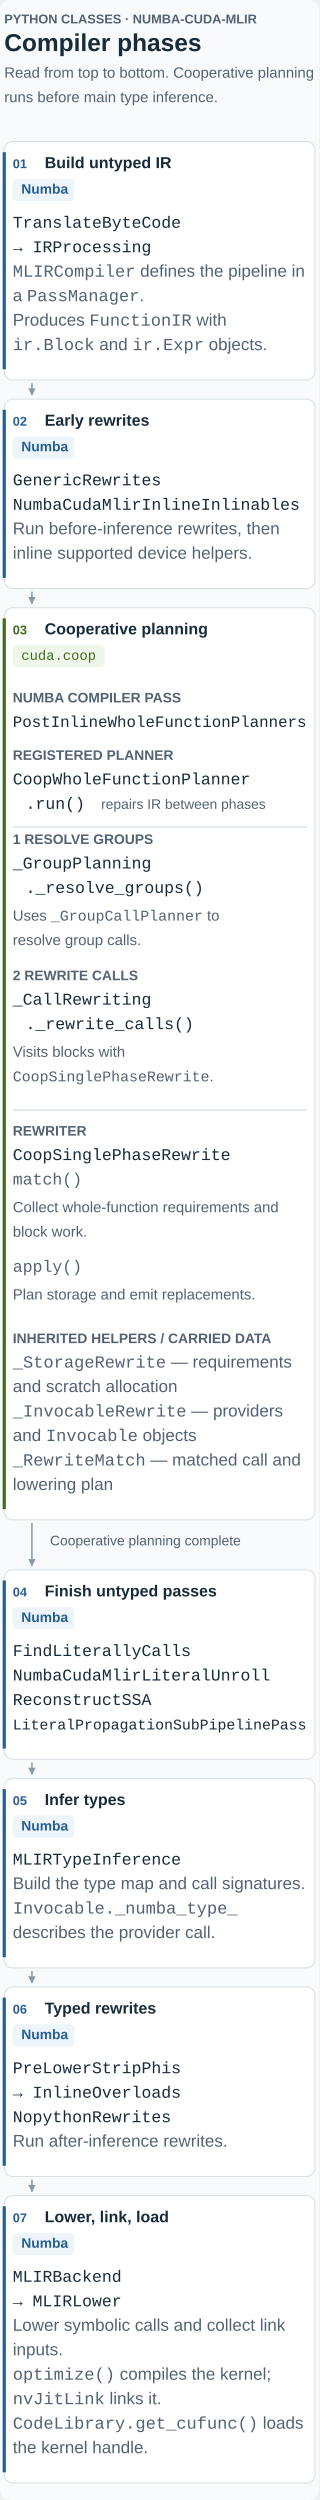
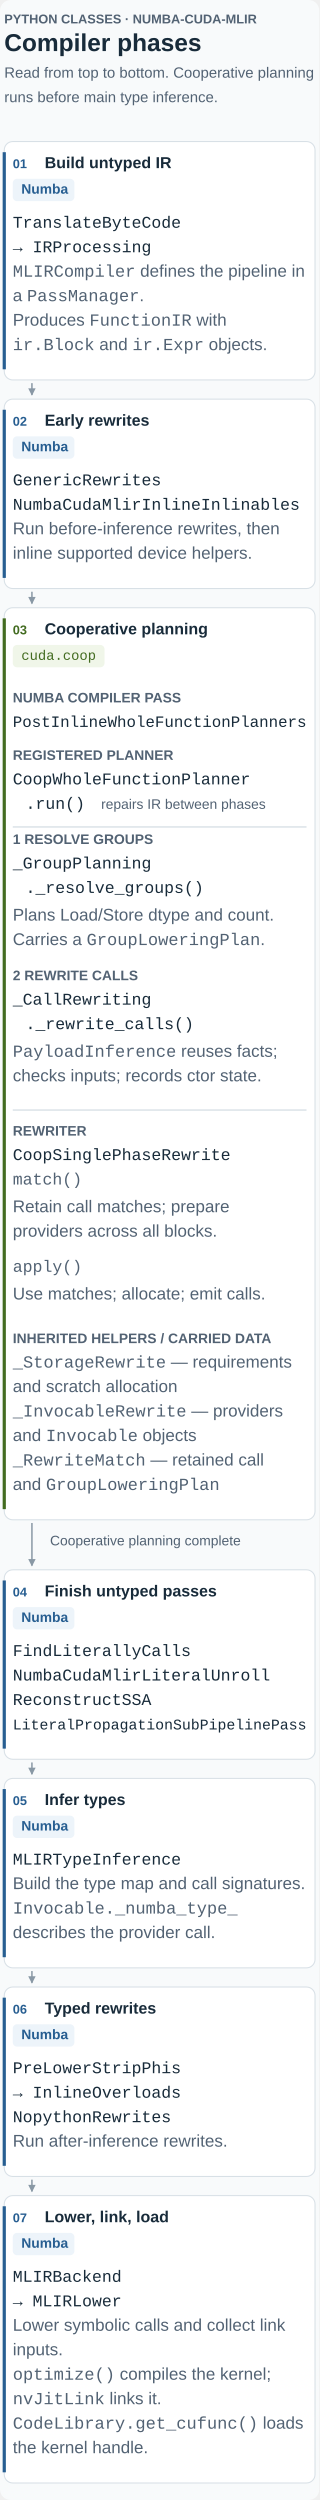
<svg xmlns="http://www.w3.org/2000/svg" role="img" aria-labelledby="title desc" viewBox="0 0 300 2349">
  <defs>
    <marker id="arrow" viewBox="0 0 8 8" refX="7" refY="4" markerWidth="5" markerHeight="5" orient="auto">
      <path d="M0 0L8 4L0 8Z" fill="#8998a5" />
    </marker>
  </defs>
  <rect width="300" height="2349" fill="#f8fafb" rx="10" />
  <text x="4" y="22" font-family="Arial, Helvetica, sans-serif" font-size="12" font-weight="700" fill="#526273">PYTHON CLASSES · NUMBA-CUDA-MLIR</text>
  <text x="4" y="48" font-family="Arial, Helvetica, sans-serif" font-size="23" font-weight="700" fill="#182b3a">Compiler phases</text>
  <text x="4" y="73" font-family="Arial, Helvetica, sans-serif" font-size="14" font-weight="400" fill="#526273">Read</text>
  <text x="37.469" y="73" font-family="Arial, Helvetica, sans-serif" font-size="14" font-weight="400" fill="#526273"> </text>
  <text x="41.358" y="73" font-family="Arial, Helvetica, sans-serif" font-size="14" font-weight="400" fill="#526273">from</text>
  <text x="69.358" y="73" font-family="Arial, Helvetica, sans-serif" font-size="14" font-weight="400" fill="#526273"> </text>
  <text x="73.247" y="73" font-family="Arial, Helvetica, sans-serif" font-size="14" font-weight="400" fill="#526273">top</text>
  <text x="92.708" y="73" font-family="Arial, Helvetica, sans-serif" font-size="14" font-weight="400" fill="#526273"> </text>
  <text x="96.597" y="73" font-family="Arial, Helvetica, sans-serif" font-size="14" font-weight="400" fill="#526273">to</text>
  <text x="108.272" y="73" font-family="Arial, Helvetica, sans-serif" font-size="14" font-weight="400" fill="#526273"> </text>
  <text x="112.161" y="73" font-family="Arial, Helvetica, sans-serif" font-size="14" font-weight="400" fill="#526273">bottom.</text>
  <text x="158.848" y="73" font-family="Arial, Helvetica, sans-serif" font-size="14" font-weight="400" fill="#526273"> </text>
  <text x="162.737" y="73" font-family="Arial, Helvetica, sans-serif" font-size="14" font-weight="400" fill="#526273">Cooperative</text>
  <text x="238.227" y="73" font-family="Arial, Helvetica, sans-serif" font-size="14" font-weight="400" fill="#526273"> </text>
  <text x="242.116" y="73" font-family="Arial, Helvetica, sans-serif" font-size="14" font-weight="400" fill="#526273">planning</text>
  <text x="4" y="96" font-family="Arial, Helvetica, sans-serif" font-size="14" font-weight="400" fill="#526273">runs</text>
  <text x="31.234" y="96" font-family="Arial, Helvetica, sans-serif" font-size="14" font-weight="400" fill="#526273"> </text>
  <text x="35.123" y="96" font-family="Arial, Helvetica, sans-serif" font-size="14" font-weight="400" fill="#526273">before</text>
  <text x="74.819" y="96" font-family="Arial, Helvetica, sans-serif" font-size="14" font-weight="400" fill="#526273"> </text>
  <text x="78.708" y="96" font-family="Arial, Helvetica, sans-serif" font-size="14" font-weight="400" fill="#526273">main</text>
  <text x="109.053" y="96" font-family="Arial, Helvetica, sans-serif" font-size="14" font-weight="400" fill="#526273"> </text>
  <text x="112.942" y="96" font-family="Arial, Helvetica, sans-serif" font-size="14" font-weight="400" fill="#526273">type</text>
  <text x="139.403" y="96" font-family="Arial, Helvetica, sans-serif" font-size="14" font-weight="400" fill="#526273"> </text>
  <text x="143.292" y="96" font-family="Arial, Helvetica, sans-serif" font-size="14" font-weight="400" fill="#526273">inference.</text>
  <rect x="4" y="133" width="292" height="224" rx="8" fill="white" stroke="#d8e0e6" />
  <path d="M4 143V347" stroke="#275e91" stroke-width="3" />
  <g data-node="Build untyped IR" role="group" aria-label="Build untyped IR">
    <text x="12" y="158" font-family="Arial, Helvetica, sans-serif" font-size="12" font-weight="700" fill="#275e91">01</text>
    <text x="42" y="158" font-family="Arial, Helvetica, sans-serif" font-size="15" font-weight="700" fill="#182b3a">Build untyped IR</text>
    <rect x="12" y="168" width="57.906" height="21" rx="4" fill="#edf4fa" stroke="none" />
    <text x="20" y="182" font-family="Arial, Helvetica, sans-serif" font-size="13" font-weight="700" fill="#275e91">Numba</text>
    <text x="12" y="214" font-family="'Liberation Mono', Consolas, monospace" font-size="15.5" font-weight="400" fill="#182b3a" data-code="true">TranslateByteCode</text>
    <text x="12" y="237" font-family="'Liberation Mono', Consolas, monospace" font-size="15.5" font-weight="400" fill="#182b3a" data-code="true">→ IRProcessing</text>
    <text x="12" y="260" font-family="'Liberation Mono', Consolas, monospace" font-size="16" font-weight="400" fill="#526273" data-code="true">MLIRCompiler</text>
    <text x="127.219" y="260" font-family="Arial, Helvetica, sans-serif" font-size="16" font-weight="400" fill="#526273"> </text>
    <text x="131.664" y="260" font-family="Arial, Helvetica, sans-serif" font-size="16" font-weight="400" fill="#526273">defines</text>
    <text x="183.258" y="260" font-family="Arial, Helvetica, sans-serif" font-size="16" font-weight="400" fill="#526273"> </text>
    <text x="187.703" y="260" font-family="Arial, Helvetica, sans-serif" font-size="16" font-weight="400" fill="#526273">the</text>
    <text x="209.945" y="260" font-family="Arial, Helvetica, sans-serif" font-size="16" font-weight="400" fill="#526273"> </text>
    <text x="214.391" y="260" font-family="Arial, Helvetica, sans-serif" font-size="16" font-weight="400" fill="#526273">pipeline</text>
    <text x="269.547" y="260" font-family="Arial, Helvetica, sans-serif" font-size="16" font-weight="400" fill="#526273"> </text>
    <text x="273.992" y="260" font-family="Arial, Helvetica, sans-serif" font-size="16" font-weight="400" fill="#526273">in</text>
    <text x="12" y="283" font-family="Arial, Helvetica, sans-serif" font-size="16" font-weight="400" fill="#526273">a</text>
    <text x="20.898" y="283" font-family="Arial, Helvetica, sans-serif" font-size="16" font-weight="400" fill="#526273"> </text>
    <text x="25.344" y="283" font-family="'Liberation Mono', Consolas, monospace" font-size="16" font-weight="400" fill="#526273" data-code="true">PassManager</text>
    <text x="130.961" y="283" font-family="Arial, Helvetica, sans-serif" font-size="16" font-weight="400" fill="#526273">.</text>
    <text x="12" y="306" font-family="Arial, Helvetica, sans-serif" font-size="16" font-weight="400" fill="#526273">Produces</text>
    <text x="79.594" y="306" font-family="Arial, Helvetica, sans-serif" font-size="16" font-weight="400" fill="#526273"> </text>
    <text x="84.039" y="306" font-family="'Liberation Mono', Consolas, monospace" font-size="16" font-weight="400" fill="#526273" data-code="true">FunctionIR</text>
    <text x="180.055" y="306" font-family="Arial, Helvetica, sans-serif" font-size="16" font-weight="400" fill="#526273"> </text>
    <text x="184.5" y="306" font-family="Arial, Helvetica, sans-serif" font-size="16" font-weight="400" fill="#526273">with</text>
    <text x="212.953" y="306" font-family="Arial, Helvetica, sans-serif" font-size="16" font-weight="400" fill="#526273"> </text>
    <text x="12" y="329" font-family="'Liberation Mono', Consolas, monospace" font-size="16" font-weight="400" fill="#526273" data-code="true">ir.Block</text>
    <text x="88.812" y="329" font-family="Arial, Helvetica, sans-serif" font-size="16" font-weight="400" fill="#526273"> </text>
    <text x="93.258" y="329" font-family="Arial, Helvetica, sans-serif" font-size="16" font-weight="400" fill="#526273">and</text>
    <text x="119.953" y="329" font-family="Arial, Helvetica, sans-serif" font-size="16" font-weight="400" fill="#526273"> </text>
    <text x="124.398" y="329" font-family="'Liberation Mono', Consolas, monospace" font-size="16" font-weight="400" fill="#526273" data-code="true">ir.Expr</text>
    <text x="191.609" y="329" font-family="Arial, Helvetica, sans-serif" font-size="16" font-weight="400" fill="#526273"> </text>
    <text x="196.055" y="329" font-family="Arial, Helvetica, sans-serif" font-size="16" font-weight="400" fill="#526273">objects.</text>
  </g>
  <path d="M30 360V371" stroke="#8998a5" stroke-width="1.4" fill="none" marker-end="url(#arrow)" />
  <rect x="4" y="375" width="292" height="178" rx="8" fill="white" stroke="#d8e0e6" />
  <path d="M4 385V543" stroke="#275e91" stroke-width="3" />
  <g data-node="Early rewrites" role="group" aria-label="Early rewrites">
    <text x="12" y="400" font-family="Arial, Helvetica, sans-serif" font-size="12" font-weight="700" fill="#275e91">02</text>
    <text x="42" y="400" font-family="Arial, Helvetica, sans-serif" font-size="15" font-weight="700" fill="#182b3a">Early rewrites</text>
    <rect x="12" y="410" width="57.906" height="21" rx="4" fill="#edf4fa" stroke="none" />
    <text x="20" y="424" font-family="Arial, Helvetica, sans-serif" font-size="13" font-weight="700" fill="#275e91">Numba</text>
    <text x="12" y="456" font-family="'Liberation Mono', Consolas, monospace" font-size="15.5" font-weight="400" fill="#182b3a" data-code="true">GenericRewrites</text>
    <text x="12" y="479" font-family="'Liberation Mono', Consolas, monospace" font-size="15.5" font-weight="400" fill="#182b3a" data-code="true">NumbaCudaMlirInlineInlinables</text>
    <text x="12" y="502" font-family="Arial, Helvetica, sans-serif" font-size="16" font-weight="400" fill="#526273">Run</text>
    <text x="41.352" y="502" font-family="Arial, Helvetica, sans-serif" font-size="16" font-weight="400" fill="#526273"> </text>
    <text x="45.797" y="502" font-family="Arial, Helvetica, sans-serif" font-size="16" font-weight="400" fill="#526273">before-inference</text>
    <text x="162.312" y="502" font-family="Arial, Helvetica, sans-serif" font-size="16" font-weight="400" fill="#526273"> </text>
    <text x="166.758" y="502" font-family="Arial, Helvetica, sans-serif" font-size="16" font-weight="400" fill="#526273">rewrites,</text>
    <text x="227.211" y="502" font-family="Arial, Helvetica, sans-serif" font-size="16" font-weight="400" fill="#526273"> </text>
    <text x="231.656" y="502" font-family="Arial, Helvetica, sans-serif" font-size="16" font-weight="400" fill="#526273">then</text>
    <text x="262.797" y="502" font-family="Arial, Helvetica, sans-serif" font-size="16" font-weight="400" fill="#526273"> </text>
    <text x="12" y="525" font-family="Arial, Helvetica, sans-serif" font-size="16" font-weight="400" fill="#526273">inline</text>
    <text x="49.359" y="525" font-family="Arial, Helvetica, sans-serif" font-size="16" font-weight="400" fill="#526273"> </text>
    <text x="53.805" y="525" font-family="Arial, Helvetica, sans-serif" font-size="16" font-weight="400" fill="#526273">supported</text>
    <text x="124.969" y="525" font-family="Arial, Helvetica, sans-serif" font-size="16" font-weight="400" fill="#526273"> </text>
    <text x="129.414" y="525" font-family="Arial, Helvetica, sans-serif" font-size="16" font-weight="400" fill="#526273">device</text>
    <text x="175.664" y="525" font-family="Arial, Helvetica, sans-serif" font-size="16" font-weight="400" fill="#526273"> </text>
    <text x="180.109" y="525" font-family="Arial, Helvetica, sans-serif" font-size="16" font-weight="400" fill="#526273">helpers.</text>
  </g>
  <path d="M30 556V567" stroke="#8998a5" stroke-width="1.4" fill="none" marker-end="url(#arrow)" />
  <rect x="4" y="571" width="292" height="857" rx="8" fill="white" stroke="#d8e0e6" />
  <path d="M4 581V1418" stroke="#426b20" stroke-width="3" />
  <g data-node="Cooperative planning" role="group" aria-label="Cooperative planning">
    <text x="12" y="596" font-family="Arial, Helvetica, sans-serif" font-size="12" font-weight="700" fill="#426b20">03</text>
    <text x="42" y="596" font-family="Arial, Helvetica, sans-serif" font-size="15" font-weight="700" fill="#182b3a">Cooperative planning</text>
    <rect x="12" y="606" width="86.214" height="21" rx="4" fill="#f0f6e9" stroke="none" />
    <text x="20" y="620" font-family="'Liberation Mono', Consolas, monospace" font-size="13" font-weight="400" fill="#426b20" data-code="true">cuda.coop</text>
    <text x="12" y="660" font-family="Arial, Helvetica, sans-serif" font-size="13" font-weight="700" fill="#526273">NUMBA COMPILER PASS</text>
    <text x="12" y="683" font-family="'Liberation Mono', Consolas, monospace" font-size="14.836" font-weight="400" fill="#182b3a" data-code="true">PostInlineWholeFunctionPlanners</text>
    <text x="12" y="714" font-family="Arial, Helvetica, sans-serif" font-size="13" font-weight="700" fill="#526273">REGISTERED PLANNER</text>
    <text x="12" y="737" font-family="'Liberation Mono', Consolas, monospace" font-size="15.5" font-weight="400" fill="#182b3a" data-code="true">CoopWholeFunctionPlanner</text>
    <text x="24" y="760" font-family="'Liberation Mono', Consolas, monospace" font-size="15.5" font-weight="400" fill="#182b3a" data-code="true">.run()</text>
    <text x="95" y="760" font-family="Arial, Helvetica, sans-serif" font-size="13" font-weight="400" fill="#526273">repairs IR between phases</text>
    <path d="M12 777L288 777" stroke="#d8e0e6" stroke-width="1.3" fill="none" />
    <text x="12" y="793" font-family="Arial, Helvetica, sans-serif" font-size="13" font-weight="700" fill="#526273">1  RESOLVE GROUPS</text>
    <text x="12" y="816" font-family="'Liberation Mono', Consolas, monospace" font-size="15.5" font-weight="400" fill="#182b3a" data-code="true">_GroupPlanning</text>
    <text x="24" y="839" font-family="'Liberation Mono', Consolas, monospace" font-size="15.5" font-weight="400" fill="#182b3a" data-code="true">._resolve_groups()</text>
-     <text x="12" y="865" font-family="Arial, Helvetica, sans-serif" font-size="14" font-weight="400" fill="#526273">Uses <tspan font-family="'Liberation Mono', Consolas, monospace" data-code="true">_GroupCallPlanner</tspan> to</text>
-     <text x="12" y="888" font-family="Arial, Helvetica, sans-serif" font-size="14" font-weight="400" fill="#526273">resolve group calls.</text>
+     <text x="12" y="865" font-family="Arial, Helvetica, sans-serif" font-size="16" font-weight="400" fill="#526273">Plans Load/Store dtype and count.</text>
+     <text x="12" y="888" font-family="Arial, Helvetica, sans-serif" font-size="16" font-weight="400" fill="#526273">Carries a <tspan font-family="'Liberation Mono', Consolas, monospace" data-code="true">GroupLoweringPlan</tspan>.</text>
    <text x="12" y="921" font-family="Arial, Helvetica, sans-serif" font-size="13" font-weight="700" fill="#526273">2  REWRITE CALLS</text>
    <text x="12" y="944" font-family="'Liberation Mono', Consolas, monospace" font-size="15.5" font-weight="400" fill="#182b3a" data-code="true">_CallRewriting</text>
    <text x="24" y="967" font-family="'Liberation Mono', Consolas, monospace" font-size="15.5" font-weight="400" fill="#182b3a" data-code="true">._rewrite_calls()</text>
-     <text x="12" y="993" font-family="Arial, Helvetica, sans-serif" font-size="14" font-weight="400" fill="#526273">Visits</text>
-     <text x="45.195" y="993" font-family="Arial, Helvetica, sans-serif" font-size="14" font-weight="400" fill="#526273"> </text>
-     <text x="49.084" y="993" font-family="Arial, Helvetica, sans-serif" font-size="14" font-weight="400" fill="#526273">blocks</text>
-     <text x="88.767" y="993" font-family="Arial, Helvetica, sans-serif" font-size="14" font-weight="400" fill="#526273"> </text>
-     <text x="92.656" y="993" font-family="Arial, Helvetica, sans-serif" font-size="14" font-weight="400" fill="#526273">with</text>
-     <text x="117.553" y="993" font-family="Arial, Helvetica, sans-serif" font-size="14" font-weight="400" fill="#526273"> </text>
-     <text x="12" y="1016" font-family="'Liberation Mono', Consolas, monospace" font-size="14" font-weight="400" fill="#526273" data-code="true">CoopSinglePhaseRewrite</text>
-     <text x="196.834" y="1016" font-family="Arial, Helvetica, sans-serif" font-size="14" font-weight="400" fill="#526273">.</text>
+     <text x="12" y="993" font-family="Arial, Helvetica, sans-serif" font-size="16" font-weight="400" fill="#526273">
+       <tspan font-family="'Liberation Mono', Consolas, monospace" data-code="true">PayloadInference</tspan> reuses facts;</text>
+     <text x="12" y="1016" font-family="Arial, Helvetica, sans-serif" font-size="16" font-weight="400" fill="#526273">checks inputs; records ctor state.</text>
    <path d="M12 1043L288 1043" stroke="#d8e0e6" stroke-width="1.3" fill="none" />
    <text x="12" y="1067" font-family="Arial, Helvetica, sans-serif" font-size="13" font-weight="700" fill="#526273">REWRITER</text>
    <text x="12" y="1090" font-family="'Liberation Mono', Consolas, monospace" font-size="15.5" font-weight="400" fill="#182b3a" data-code="true">CoopSinglePhaseRewrite</text>
    <text x="12" y="1113" font-family="'Liberation Mono', Consolas, monospace" font-size="15.5" font-weight="400" fill="#526273" data-code="true">match()</text>
-     <text x="12" y="1139" font-family="Arial, Helvetica, sans-serif" font-size="14" font-weight="400" fill="#526273">Collect</text>
-     <text x="54.794" y="1139" font-family="Arial, Helvetica, sans-serif" font-size="14" font-weight="400" fill="#526273"> </text>
-     <text x="58.683" y="1139" font-family="Arial, Helvetica, sans-serif" font-size="14" font-weight="400" fill="#526273">whole-function</text>
-     <text x="148.958" y="1139" font-family="Arial, Helvetica, sans-serif" font-size="14" font-weight="400" fill="#526273"> </text>
-     <text x="152.847" y="1139" font-family="Arial, Helvetica, sans-serif" font-size="14" font-weight="400" fill="#526273">requirements</text>
-     <text x="234.55" y="1139" font-family="Arial, Helvetica, sans-serif" font-size="14" font-weight="400" fill="#526273"> </text>
-     <text x="238.439" y="1139" font-family="Arial, Helvetica, sans-serif" font-size="14" font-weight="400" fill="#526273">and</text>
-     <text x="261.797" y="1139" font-family="Arial, Helvetica, sans-serif" font-size="14" font-weight="400" fill="#526273"> </text>
-     <text x="12" y="1162" font-family="Arial, Helvetica, sans-serif" font-size="14" font-weight="400" fill="#526273">block</text>
-     <text x="44.683" y="1162" font-family="Arial, Helvetica, sans-serif" font-size="14" font-weight="400" fill="#526273"> </text>
-     <text x="48.572" y="1162" font-family="Arial, Helvetica, sans-serif" font-size="14" font-weight="400" fill="#526273">work.</text>
+     <text x="12" y="1139" font-family="Arial, Helvetica, sans-serif" font-size="16" font-weight="400" fill="#526273">Retain call matches; prepare</text>
+     <text x="12" y="1162" font-family="Arial, Helvetica, sans-serif" font-size="16" font-weight="400" fill="#526273">providers across all blocks.</text>
    <text x="12" y="1195" font-family="'Liberation Mono', Consolas, monospace" font-size="15.5" font-weight="400" fill="#526273" data-code="true">apply()</text>
-     <text x="12" y="1221" font-family="Arial, Helvetica, sans-serif" font-size="14" font-weight="400" fill="#526273">Plan</text>
-     <text x="40.02" y="1221" font-family="Arial, Helvetica, sans-serif" font-size="14" font-weight="400" fill="#526273"> </text>
-     <text x="43.909" y="1221" font-family="Arial, Helvetica, sans-serif" font-size="14" font-weight="400" fill="#526273">storage</text>
-     <text x="90.605" y="1221" font-family="Arial, Helvetica, sans-serif" font-size="14" font-weight="400" fill="#526273"> </text>
-     <text x="94.494" y="1221" font-family="Arial, Helvetica, sans-serif" font-size="14" font-weight="400" fill="#526273">and</text>
-     <text x="117.852" y="1221" font-family="Arial, Helvetica, sans-serif" font-size="14" font-weight="400" fill="#526273"> </text>
-     <text x="121.741" y="1221" font-family="Arial, Helvetica, sans-serif" font-size="14" font-weight="400" fill="#526273">emit</text>
-     <text x="148.189" y="1221" font-family="Arial, Helvetica, sans-serif" font-size="14" font-weight="400" fill="#526273"> </text>
-     <text x="152.078" y="1221" font-family="Arial, Helvetica, sans-serif" font-size="14" font-weight="400" fill="#526273">replacements.</text>
+     <text x="12" y="1221" font-family="Arial, Helvetica, sans-serif" font-size="16" font-weight="400" fill="#526273">Use matches; allocate; emit calls.</text>
    <text x="12" y="1262" font-family="Arial, Helvetica, sans-serif" font-size="13" font-weight="700" fill="#526273">INHERITED HELPERS / CARRIED DATA</text>
    <text x="12" y="1285" font-family="'Liberation Mono', Consolas, monospace" font-size="16" font-weight="400" fill="#526273" data-code="true">_StorageRewrite</text>
    <text x="156.023" y="1285" font-family="Arial, Helvetica, sans-serif" font-size="16" font-weight="400" fill="#526273"> </text>
    <text x="160.469" y="1285" font-family="Arial, Helvetica, sans-serif" font-size="16" font-weight="400" fill="#526273">—</text>
    <text x="176.469" y="1285" font-family="Arial, Helvetica, sans-serif" font-size="16" font-weight="400" fill="#526273"> </text>
    <text x="180.914" y="1285" font-family="Arial, Helvetica, sans-serif" font-size="16" font-weight="400" fill="#526273">requirements</text>
    <text x="274.289" y="1285" font-family="Arial, Helvetica, sans-serif" font-size="16" font-weight="400" fill="#526273"> </text>
    <text x="12" y="1308" font-family="Arial, Helvetica, sans-serif" font-size="16" font-weight="400" fill="#526273">and</text>
    <text x="38.695" y="1308" font-family="Arial, Helvetica, sans-serif" font-size="16" font-weight="400" fill="#526273"> </text>
    <text x="43.141" y="1308" font-family="Arial, Helvetica, sans-serif" font-size="16" font-weight="400" fill="#526273">scratch</text>
    <text x="94.711" y="1308" font-family="Arial, Helvetica, sans-serif" font-size="16" font-weight="400" fill="#526273"> </text>
    <text x="99.156" y="1308" font-family="Arial, Helvetica, sans-serif" font-size="16" font-weight="400" fill="#526273">allocation</text>
    <text x="12" y="1331" font-family="'Liberation Mono', Consolas, monospace" font-size="16" font-weight="400" fill="#526273" data-code="true">_InvocableRewrite</text>
    <text x="175.227" y="1331" font-family="Arial, Helvetica, sans-serif" font-size="16" font-weight="400" fill="#526273"> </text>
    <text x="179.672" y="1331" font-family="Arial, Helvetica, sans-serif" font-size="16" font-weight="400" fill="#526273">—</text>
    <text x="195.672" y="1331" font-family="Arial, Helvetica, sans-serif" font-size="16" font-weight="400" fill="#526273"> </text>
    <text x="200.117" y="1331" font-family="Arial, Helvetica, sans-serif" font-size="16" font-weight="400" fill="#526273">providers</text>
    <text x="265.922" y="1331" font-family="Arial, Helvetica, sans-serif" font-size="16" font-weight="400" fill="#526273"> </text>
    <text x="12" y="1354" font-family="Arial, Helvetica, sans-serif" font-size="16" font-weight="400" fill="#526273">and</text>
    <text x="38.695" y="1354" font-family="Arial, Helvetica, sans-serif" font-size="16" font-weight="400" fill="#526273"> </text>
    <text x="43.141" y="1354" font-family="'Liberation Mono', Consolas, monospace" font-size="16" font-weight="400" fill="#526273" data-code="true">Invocable</text>
    <text x="129.555" y="1354" font-family="Arial, Helvetica, sans-serif" font-size="16" font-weight="400" fill="#526273"> </text>
    <text x="134" y="1354" font-family="Arial, Helvetica, sans-serif" font-size="16" font-weight="400" fill="#526273">objects</text>
-     <text x="12" y="1377" font-family="'Liberation Mono', Consolas, monospace" font-size="16" font-weight="400" fill="#526273" data-code="true">_RewriteMatch</text>
-     <text x="136.82" y="1377" font-family="Arial, Helvetica, sans-serif" font-size="16" font-weight="400" fill="#526273"> </text>
-     <text x="141.266" y="1377" font-family="Arial, Helvetica, sans-serif" font-size="16" font-weight="400" fill="#526273">—</text>
-     <text x="157.266" y="1377" font-family="Arial, Helvetica, sans-serif" font-size="16" font-weight="400" fill="#526273"> </text>
-     <text x="161.711" y="1377" font-family="Arial, Helvetica, sans-serif" font-size="16" font-weight="400" fill="#526273">matched</text>
-     <text x="223.078" y="1377" font-family="Arial, Helvetica, sans-serif" font-size="16" font-weight="400" fill="#526273"> </text>
-     <text x="227.523" y="1377" font-family="Arial, Helvetica, sans-serif" font-size="16" font-weight="400" fill="#526273">call</text>
-     <text x="251.531" y="1377" font-family="Arial, Helvetica, sans-serif" font-size="16" font-weight="400" fill="#526273"> </text>
-     <text x="255.977" y="1377" font-family="Arial, Helvetica, sans-serif" font-size="16" font-weight="400" fill="#526273">and</text>
-     <text x="282.672" y="1377" font-family="Arial, Helvetica, sans-serif" font-size="16" font-weight="400" fill="#526273"> </text>
-     <text x="12" y="1400" font-family="Arial, Helvetica, sans-serif" font-size="16" font-weight="400" fill="#526273">lowering</text>
-     <text x="71.586" y="1400" font-family="Arial, Helvetica, sans-serif" font-size="16" font-weight="400" fill="#526273"> </text>
-     <text x="76.031" y="1400" font-family="Arial, Helvetica, sans-serif" font-size="16" font-weight="400" fill="#526273">plan</text>
+     <text x="12" y="1377" font-family="Arial, Helvetica, sans-serif" font-size="16" font-weight="400" fill="#526273">
+       <tspan font-family="'Liberation Mono', Consolas, monospace" data-code="true">_RewriteMatch</tspan> — retained call</text>
+     <text x="12" y="1400" font-family="Arial, Helvetica, sans-serif" font-size="16" font-weight="400" fill="#526273">and <tspan font-family="'Liberation Mono', Consolas, monospace" data-code="true">GroupLoweringPlan</tspan>
+     </text>
  </g>
  <text x="47" y="1452" font-family="Arial, Helvetica, sans-serif" font-size="13" font-weight="400" fill="#526273">Cooperative</text>
  <text x="117.095" y="1452" font-family="Arial, Helvetica, sans-serif" font-size="13" font-weight="400" fill="#526273"> </text>
  <text x="120.708" y="1452" font-family="Arial, Helvetica, sans-serif" font-size="13" font-weight="400" fill="#526273">planning</text>
  <text x="169.861" y="1452" font-family="Arial, Helvetica, sans-serif" font-size="13" font-weight="400" fill="#526273"> </text>
  <text x="173.473" y="1452" font-family="Arial, Helvetica, sans-serif" font-size="13" font-weight="400" fill="#526273">complete</text>
  <path d="M30 1431V1471" stroke="#8998a5" stroke-width="1.4" fill="none" marker-end="url(#arrow)" />
  <rect x="4" y="1475" width="292" height="178" rx="8" fill="white" stroke="#d8e0e6" />
  <path d="M4 1485V1643" stroke="#275e91" stroke-width="3" />
  <g data-node="Finish untyped passes" role="group" aria-label="Finish untyped passes">
    <text x="12" y="1500" font-family="Arial, Helvetica, sans-serif" font-size="12" font-weight="700" fill="#275e91">04</text>
    <text x="42" y="1500" font-family="Arial, Helvetica, sans-serif" font-size="15" font-weight="700" fill="#182b3a">Finish untyped passes</text>
    <rect x="12" y="1510" width="57.906" height="21" rx="4" fill="#edf4fa" stroke="none" />
    <text x="20" y="1524" font-family="Arial, Helvetica, sans-serif" font-size="13" font-weight="700" fill="#275e91">Numba</text>
    <text x="12" y="1556" font-family="'Liberation Mono', Consolas, monospace" font-size="15.5" font-weight="400" fill="#182b3a" data-code="true">FindLiterallyCalls</text>
    <text x="12" y="1579" font-family="'Liberation Mono', Consolas, monospace" font-size="15.5" font-weight="400" fill="#182b3a" data-code="true">NumbaCudaMlirLiteralUnroll</text>
    <text x="12" y="1602" font-family="'Liberation Mono', Consolas, monospace" font-size="15.5" font-weight="400" fill="#182b3a" data-code="true">ReconstructSSA</text>
    <text x="12" y="1625" font-family="'Liberation Mono', Consolas, monospace" font-size="13.937" font-weight="400" fill="#182b3a" data-code="true">LiteralPropagationSubPipelinePass</text>
  </g>
  <path d="M30 1656V1667" stroke="#8998a5" stroke-width="1.4" fill="none" marker-end="url(#arrow)" />
  <rect x="4" y="1671" width="292" height="178" rx="8" fill="white" stroke="#d8e0e6" />
  <path d="M4 1681V1839" stroke="#275e91" stroke-width="3" />
  <g data-node="Infer types" role="group" aria-label="Infer types">
    <text x="12" y="1696" font-family="Arial, Helvetica, sans-serif" font-size="12" font-weight="700" fill="#275e91">05</text>
    <text x="42" y="1696" font-family="Arial, Helvetica, sans-serif" font-size="15" font-weight="700" fill="#182b3a">Infer types</text>
    <rect x="12" y="1706" width="57.906" height="21" rx="4" fill="#edf4fa" stroke="none" />
    <text x="20" y="1720" font-family="Arial, Helvetica, sans-serif" font-size="13" font-weight="700" fill="#275e91">Numba</text>
    <text x="12" y="1752" font-family="'Liberation Mono', Consolas, monospace" font-size="15.5" font-weight="400" fill="#182b3a" data-code="true">MLIRTypeInference</text>
    <text x="12" y="1775" font-family="Arial, Helvetica, sans-serif" font-size="16" font-weight="400" fill="#526273">Build</text>
    <text x="47.578" y="1775" font-family="Arial, Helvetica, sans-serif" font-size="16" font-weight="400" fill="#526273"> </text>
    <text x="52.023" y="1775" font-family="Arial, Helvetica, sans-serif" font-size="16" font-weight="400" fill="#526273">the</text>
    <text x="74.266" y="1775" font-family="Arial, Helvetica, sans-serif" font-size="16" font-weight="400" fill="#526273"> </text>
    <text x="78.711" y="1775" font-family="Arial, Helvetica, sans-serif" font-size="16" font-weight="400" fill="#526273">type</text>
    <text x="108.953" y="1775" font-family="Arial, Helvetica, sans-serif" font-size="16" font-weight="400" fill="#526273"> </text>
    <text x="113.398" y="1775" font-family="Arial, Helvetica, sans-serif" font-size="16" font-weight="400" fill="#526273">map</text>
    <text x="144.523" y="1775" font-family="Arial, Helvetica, sans-serif" font-size="16" font-weight="400" fill="#526273"> </text>
    <text x="148.969" y="1775" font-family="Arial, Helvetica, sans-serif" font-size="16" font-weight="400" fill="#526273">and</text>
    <text x="175.664" y="1775" font-family="Arial, Helvetica, sans-serif" font-size="16" font-weight="400" fill="#526273"> </text>
    <text x="180.109" y="1775" font-family="Arial, Helvetica, sans-serif" font-size="16" font-weight="400" fill="#526273">call</text>
    <text x="204.117" y="1775" font-family="Arial, Helvetica, sans-serif" font-size="16" font-weight="400" fill="#526273"> </text>
    <text x="208.562" y="1775" font-family="Arial, Helvetica, sans-serif" font-size="16" font-weight="400" fill="#526273">signatures.</text>
    <text x="12" y="1798" font-family="'Liberation Mono', Consolas, monospace" font-size="16" font-weight="400" fill="#526273" data-code="true">Invocable._numba_type_</text>
    <text x="223.234" y="1798" font-family="Arial, Helvetica, sans-serif" font-size="16" font-weight="400" fill="#526273"> </text>
    <text x="12" y="1821" font-family="Arial, Helvetica, sans-serif" font-size="16" font-weight="400" fill="#526273">describes</text>
    <text x="80.477" y="1821" font-family="Arial, Helvetica, sans-serif" font-size="16" font-weight="400" fill="#526273"> </text>
    <text x="84.922" y="1821" font-family="Arial, Helvetica, sans-serif" font-size="16" font-weight="400" fill="#526273">the</text>
    <text x="107.164" y="1821" font-family="Arial, Helvetica, sans-serif" font-size="16" font-weight="400" fill="#526273"> </text>
    <text x="111.609" y="1821" font-family="Arial, Helvetica, sans-serif" font-size="16" font-weight="400" fill="#526273">provider</text>
    <text x="169.414" y="1821" font-family="Arial, Helvetica, sans-serif" font-size="16" font-weight="400" fill="#526273"> </text>
    <text x="173.859" y="1821" font-family="Arial, Helvetica, sans-serif" font-size="16" font-weight="400" fill="#526273">call.</text>
  </g>
  <path d="M30 1852V1863" stroke="#8998a5" stroke-width="1.4" fill="none" marker-end="url(#arrow)" />
  <rect x="4" y="1867" width="292" height="178" rx="8" fill="white" stroke="#d8e0e6" />
  <path d="M4 1877V2035" stroke="#275e91" stroke-width="3" />
  <g data-node="Typed rewrites" role="group" aria-label="Typed rewrites">
    <text x="12" y="1892" font-family="Arial, Helvetica, sans-serif" font-size="12" font-weight="700" fill="#275e91">06</text>
    <text x="42" y="1892" font-family="Arial, Helvetica, sans-serif" font-size="15" font-weight="700" fill="#182b3a">Typed rewrites</text>
    <rect x="12" y="1902" width="57.906" height="21" rx="4" fill="#edf4fa" stroke="none" />
    <text x="20" y="1916" font-family="Arial, Helvetica, sans-serif" font-size="13" font-weight="700" fill="#275e91">Numba</text>
    <text x="12" y="1948" font-family="'Liberation Mono', Consolas, monospace" font-size="15.5" font-weight="400" fill="#182b3a" data-code="true">PreLowerStripPhis</text>
    <text x="12" y="1971" font-family="'Liberation Mono', Consolas, monospace" font-size="15.5" font-weight="400" fill="#182b3a" data-code="true">→ InlineOverloads</text>
    <text x="12" y="1994" font-family="'Liberation Mono', Consolas, monospace" font-size="15.5" font-weight="400" fill="#182b3a" data-code="true">NopythonRewrites</text>
    <text x="12" y="2017" font-family="Arial, Helvetica, sans-serif" font-size="16" font-weight="400" fill="#526273">Run</text>
    <text x="41.352" y="2017" font-family="Arial, Helvetica, sans-serif" font-size="16" font-weight="400" fill="#526273"> </text>
    <text x="45.797" y="2017" font-family="Arial, Helvetica, sans-serif" font-size="16" font-weight="400" fill="#526273">after-inference</text>
    <text x="148.961" y="2017" font-family="Arial, Helvetica, sans-serif" font-size="16" font-weight="400" fill="#526273"> </text>
    <text x="153.406" y="2017" font-family="Arial, Helvetica, sans-serif" font-size="16" font-weight="400" fill="#526273">rewrites.</text>
  </g>
  <path d="M30 2048V2059" stroke="#8998a5" stroke-width="1.4" fill="none" marker-end="url(#arrow)" />
  <rect x="4" y="2063" width="292" height="270" rx="8" fill="white" stroke="#d8e0e6" />
  <path d="M4 2073V2323" stroke="#275e91" stroke-width="3" />
  <g data-node="Lower, link, load" role="group" aria-label="Lower, link, load">
    <text x="12" y="2088" font-family="Arial, Helvetica, sans-serif" font-size="12" font-weight="700" fill="#275e91">07</text>
    <text x="42" y="2088" font-family="Arial, Helvetica, sans-serif" font-size="15" font-weight="700" fill="#182b3a">Lower, link, load</text>
    <rect x="12" y="2098" width="57.906" height="21" rx="4" fill="#edf4fa" stroke="none" />
    <text x="20" y="2112" font-family="Arial, Helvetica, sans-serif" font-size="13" font-weight="700" fill="#275e91">Numba</text>
    <text x="12" y="2144" font-family="'Liberation Mono', Consolas, monospace" font-size="15.5" font-weight="400" fill="#182b3a" data-code="true">MLIRBackend</text>
    <text x="12" y="2167" font-family="'Liberation Mono', Consolas, monospace" font-size="15.5" font-weight="400" fill="#182b3a" data-code="true">→ MLIRLower</text>
    <text x="12" y="2190" font-family="Arial, Helvetica, sans-serif" font-size="16" font-weight="400" fill="#526273">Lower</text>
    <text x="55.578" y="2190" font-family="Arial, Helvetica, sans-serif" font-size="16" font-weight="400" fill="#526273"> </text>
    <text x="60.023" y="2190" font-family="Arial, Helvetica, sans-serif" font-size="16" font-weight="400" fill="#526273">symbolic</text>
    <text x="122.258" y="2190" font-family="Arial, Helvetica, sans-serif" font-size="16" font-weight="400" fill="#526273"> </text>
    <text x="126.703" y="2190" font-family="Arial, Helvetica, sans-serif" font-size="16" font-weight="400" fill="#526273">calls</text>
    <text x="158.711" y="2190" font-family="Arial, Helvetica, sans-serif" font-size="16" font-weight="400" fill="#526273"> </text>
    <text x="163.156" y="2190" font-family="Arial, Helvetica, sans-serif" font-size="16" font-weight="400" fill="#526273">and</text>
    <text x="189.852" y="2190" font-family="Arial, Helvetica, sans-serif" font-size="16" font-weight="400" fill="#526273"> </text>
    <text x="194.297" y="2190" font-family="Arial, Helvetica, sans-serif" font-size="16" font-weight="400" fill="#526273">collect</text>
    <text x="239.648" y="2190" font-family="Arial, Helvetica, sans-serif" font-size="16" font-weight="400" fill="#526273"> </text>
    <text x="244.094" y="2190" font-family="Arial, Helvetica, sans-serif" font-size="16" font-weight="400" fill="#526273">link</text>
    <text x="268.102" y="2190" font-family="Arial, Helvetica, sans-serif" font-size="16" font-weight="400" fill="#526273"> </text>
    <text x="12" y="2213" font-family="Arial, Helvetica, sans-serif" font-size="16" font-weight="400" fill="#526273">inputs.</text>
    <text x="12" y="2236" font-family="'Liberation Mono', Consolas, monospace" font-size="16" font-weight="400" fill="#526273" data-code="true">optimize()</text>
    <text x="108.016" y="2236" font-family="Arial, Helvetica, sans-serif" font-size="16" font-weight="400" fill="#526273"> </text>
    <text x="112.461" y="2236" font-family="Arial, Helvetica, sans-serif" font-size="16" font-weight="400" fill="#526273">compiles</text>
    <text x="175.594" y="2236" font-family="Arial, Helvetica, sans-serif" font-size="16" font-weight="400" fill="#526273"> </text>
    <text x="180.039" y="2236" font-family="Arial, Helvetica, sans-serif" font-size="16" font-weight="400" fill="#526273">the</text>
    <text x="202.281" y="2236" font-family="Arial, Helvetica, sans-serif" font-size="16" font-weight="400" fill="#526273"> </text>
    <text x="206.727" y="2236" font-family="Arial, Helvetica, sans-serif" font-size="16" font-weight="400" fill="#526273">kernel;</text>
    <text x="254.75" y="2236" font-family="Arial, Helvetica, sans-serif" font-size="16" font-weight="400" fill="#526273"> </text>
    <text x="12" y="2259" font-family="'Liberation Mono', Consolas, monospace" font-size="16" font-weight="400" fill="#526273" data-code="true">nvJitLink</text>
    <text x="98.414" y="2259" font-family="Arial, Helvetica, sans-serif" font-size="16" font-weight="400" fill="#526273"> </text>
    <text x="102.859" y="2259" font-family="Arial, Helvetica, sans-serif" font-size="16" font-weight="400" fill="#526273">links</text>
    <text x="134.867" y="2259" font-family="Arial, Helvetica, sans-serif" font-size="16" font-weight="400" fill="#526273"> </text>
    <text x="139.312" y="2259" font-family="Arial, Helvetica, sans-serif" font-size="16" font-weight="400" fill="#526273">it.</text>
    <text x="12" y="2282" font-family="'Liberation Mono', Consolas, monospace" font-size="16" font-weight="400" fill="#526273" data-code="true">CodeLibrary.get_cufunc()</text>
    <text x="242.438" y="2282" font-family="Arial, Helvetica, sans-serif" font-size="16" font-weight="400" fill="#526273"> </text>
    <text x="246.883" y="2282" font-family="Arial, Helvetica, sans-serif" font-size="16" font-weight="400" fill="#526273">loads</text>
    <text x="12" y="2305" font-family="Arial, Helvetica, sans-serif" font-size="16" font-weight="400" fill="#526273">the</text>
    <text x="34.242" y="2305" font-family="Arial, Helvetica, sans-serif" font-size="16" font-weight="400" fill="#526273"> </text>
    <text x="38.688" y="2305" font-family="Arial, Helvetica, sans-serif" font-size="16" font-weight="400" fill="#526273">kernel</text>
    <text x="82.266" y="2305" font-family="Arial, Helvetica, sans-serif" font-size="16" font-weight="400" fill="#526273"> </text>
    <text x="86.711" y="2305" font-family="Arial, Helvetica, sans-serif" font-size="16" font-weight="400" fill="#526273">handle.</text>
  </g>
</svg>
